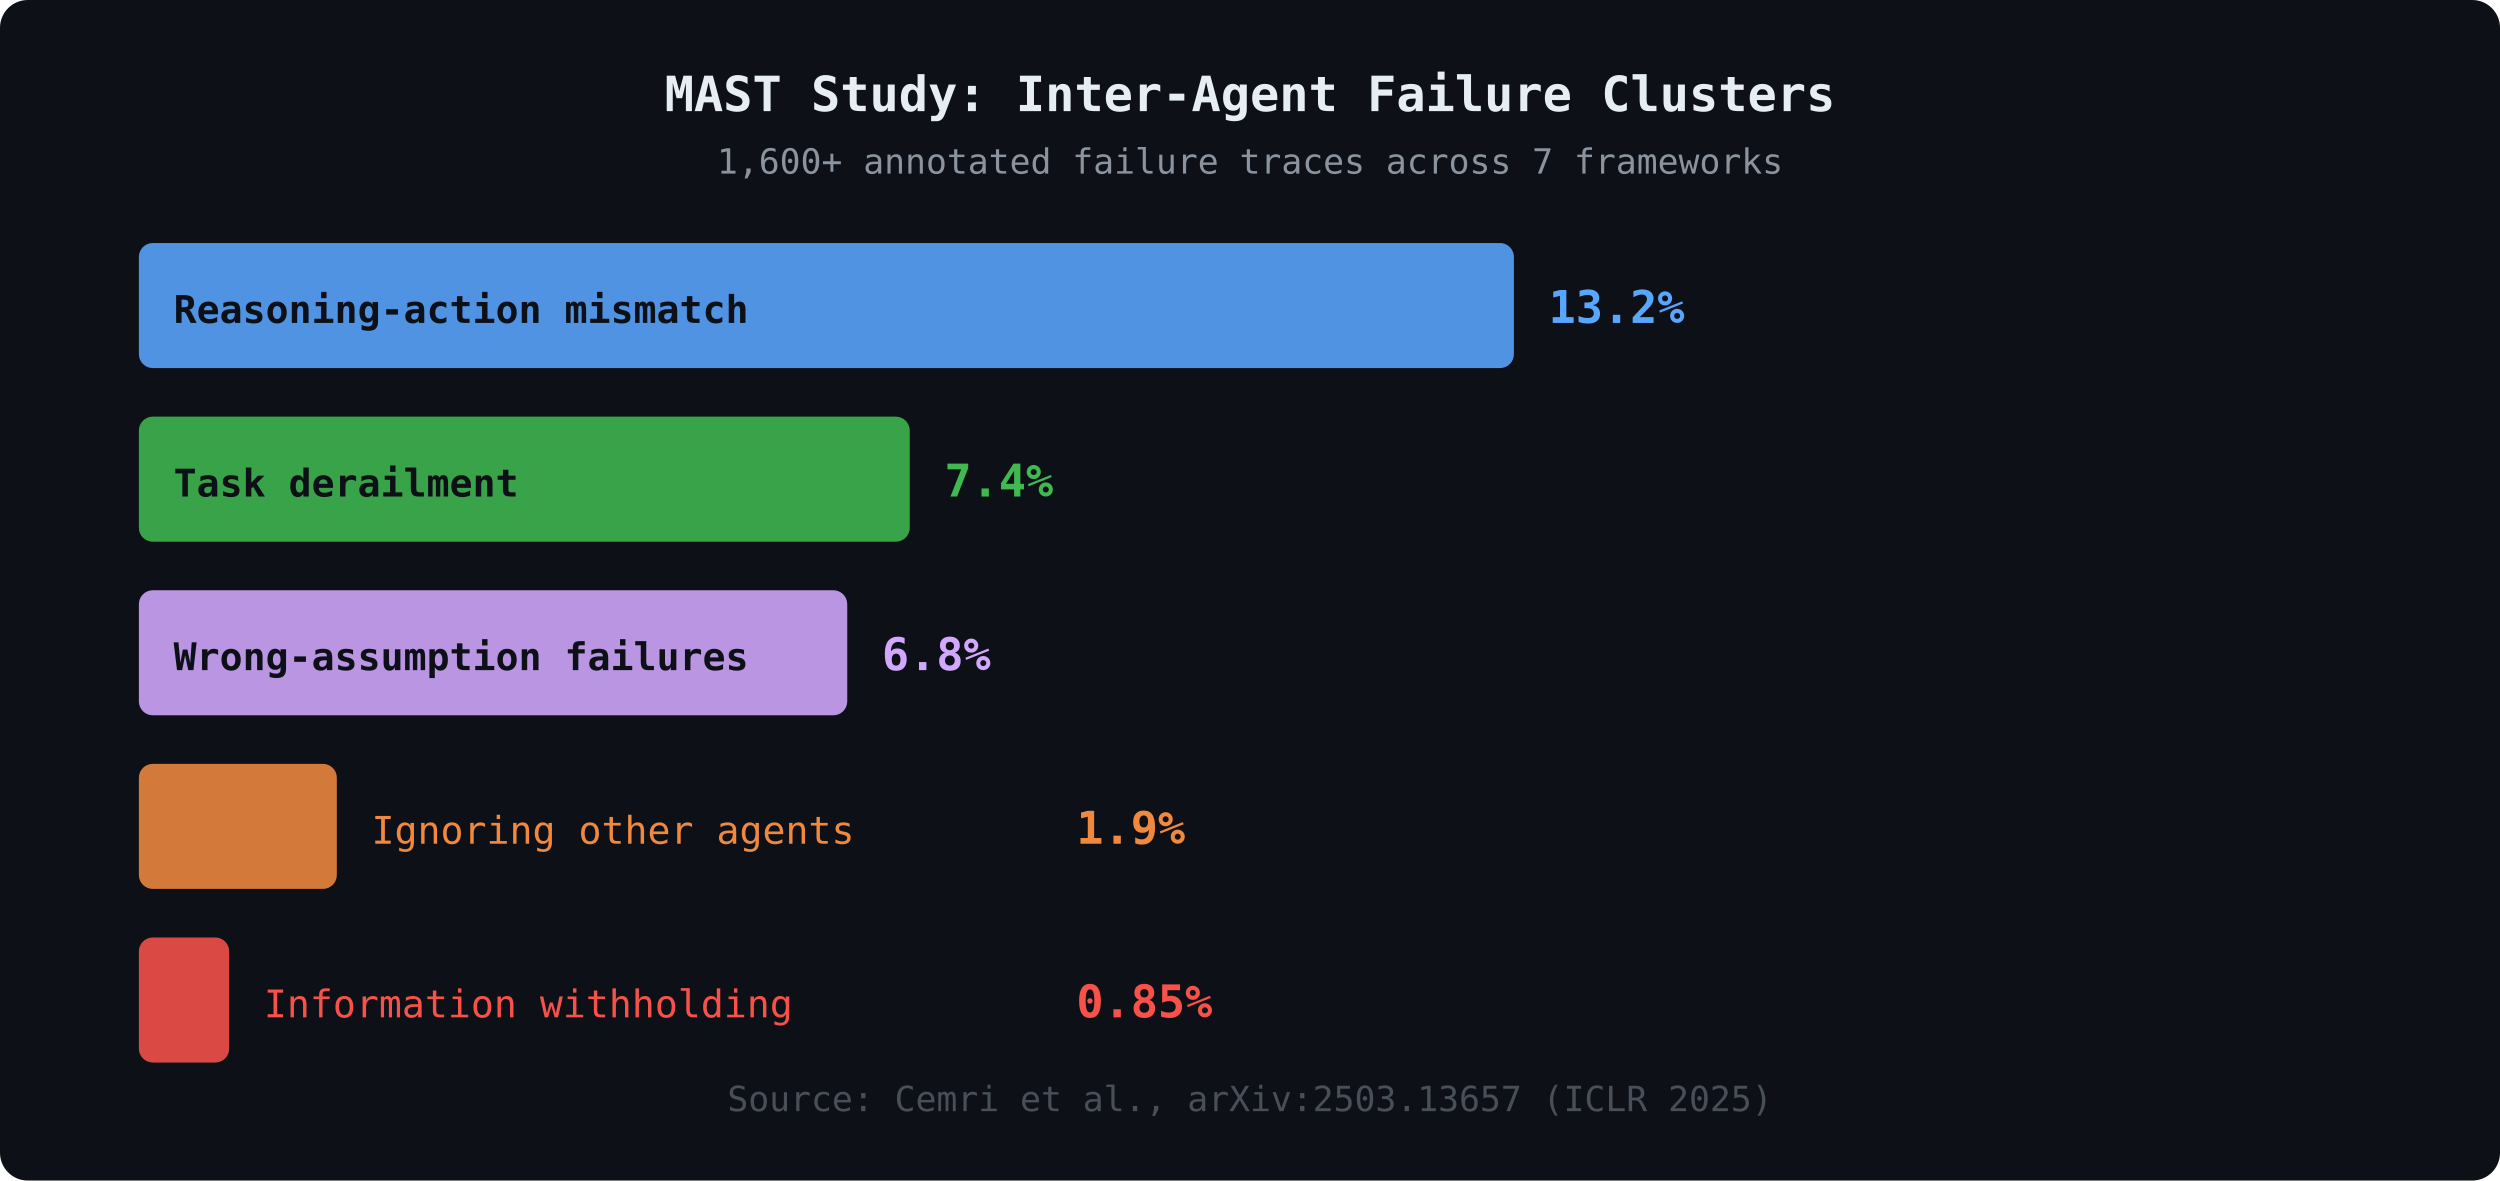
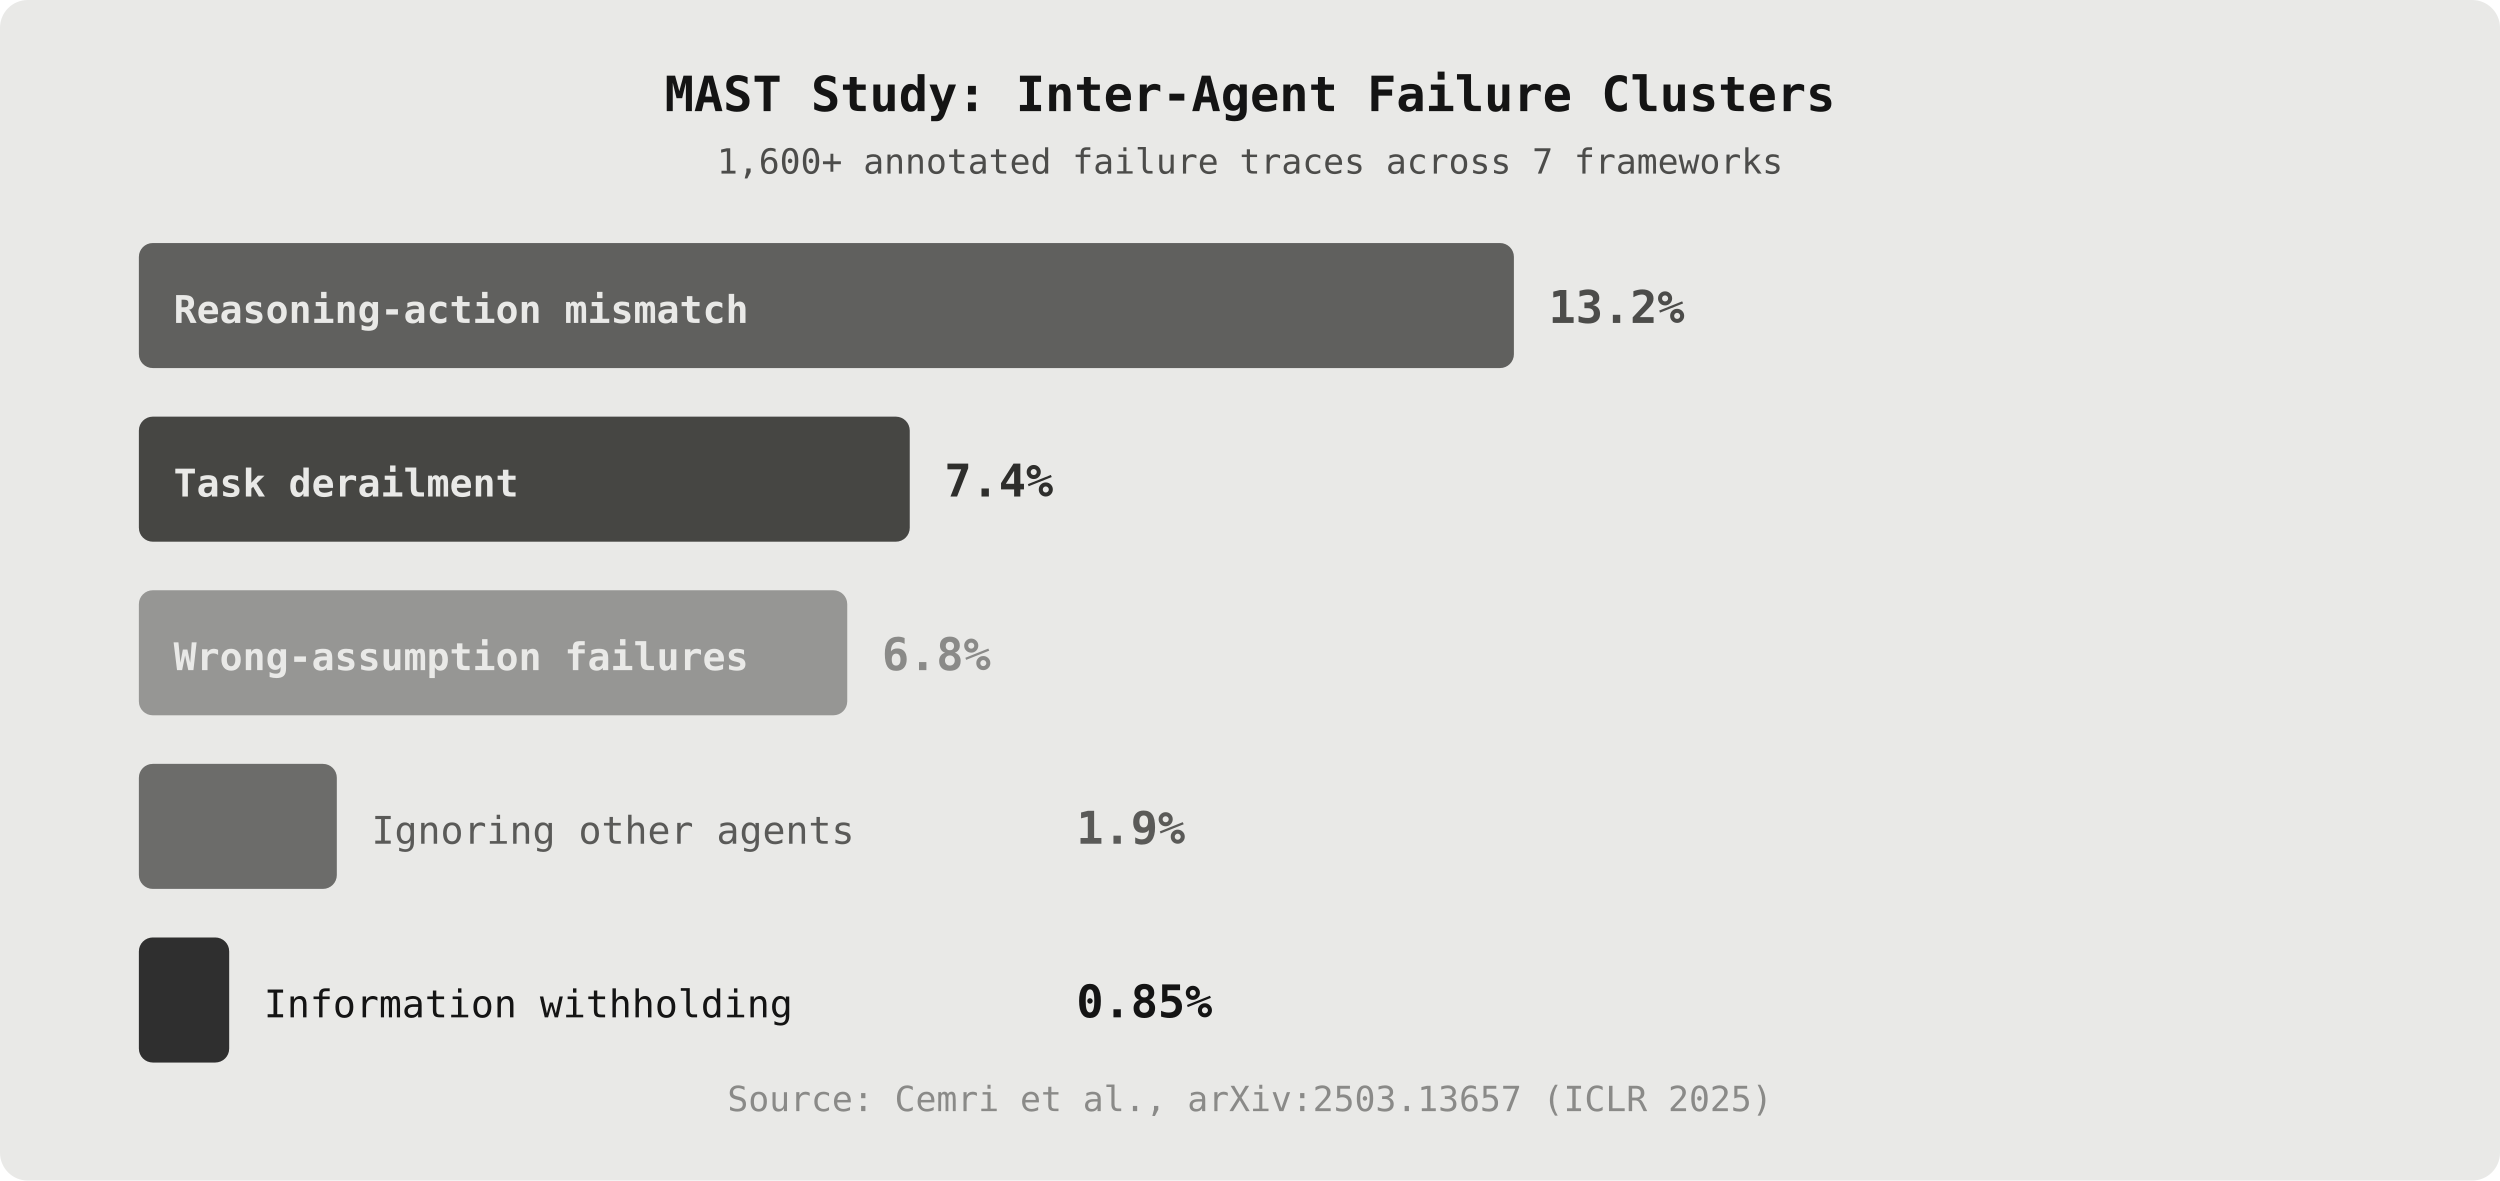
<svg xmlns="http://www.w3.org/2000/svg" viewBox="0 0 720 340" font-family="'SF Mono', 'Fira Mono', 'IBM Plex Mono', Menlo, monospace">
-   <rect width="720" height="340" fill="#0d1117" rx="8" />
-   <text x="360" y="32" text-anchor="middle" fill="#e6edf3" font-size="14" font-weight="bold">MAST Study: Inter-Agent Failure Clusters</text>
-   <text x="360" y="50" text-anchor="middle" fill="#8b949e" font-size="10">1,600+ annotated failure traces across 7 frameworks</text>
+   <rect width="720" height="340" fill="#e9e9e7" rx="8" />
+   <text x="360" y="32" text-anchor="middle" fill="#141414" font-size="14" font-weight="bold">MAST Study: Inter-Agent Failure Clusters</text>
+   <text x="360" y="50" text-anchor="middle" fill="#4c4c4a" font-size="10">1,600+ annotated failure traces across 7 frameworks</text>
  <g transform="translate(40, 70)">
-     <rect x="0" y="0" width="396" height="36" rx="4" fill="#58a6ff" opacity="0.15" />
-     <rect x="0" y="0" width="396" height="36" rx="4" fill="#58a6ff" opacity="0.85" />
-     <text x="10" y="23" fill="#0d1117" font-size="11" font-weight="bold">Reasoning-action mismatch</text>
-     <text x="406" y="23" fill="#58a6ff" font-size="13" font-weight="bold">13.2%</text>
-     <rect x="0" y="50" width="222" height="36" rx="4" fill="#3fb950" opacity="0.15" />
-     <rect x="0" y="50" width="222" height="36" rx="4" fill="#3fb950" opacity="0.85" />
-     <text x="10" y="73" fill="#0d1117" font-size="11" font-weight="bold">Task derailment</text>
-     <text x="232" y="73" fill="#3fb950" font-size="13" font-weight="bold">7.4%</text>
-     <rect x="0" y="100" width="204" height="36" rx="4" fill="#d2a8ff" opacity="0.15" />
-     <rect x="0" y="100" width="204" height="36" rx="4" fill="#d2a8ff" opacity="0.85" />
-     <text x="10" y="123" fill="#0d1117" font-size="11" font-weight="bold">Wrong-assumption failures</text>
-     <text x="214" y="123" fill="#d2a8ff" font-size="13" font-weight="bold">6.8%</text>
-     <rect x="0" y="150" width="57" height="36" rx="4" fill="#f0883e" opacity="0.15" />
-     <rect x="0" y="150" width="57" height="36" rx="4" fill="#f0883e" opacity="0.85" />
-     <text x="67" y="173" fill="#f0883e" font-size="11">Ignoring other agents</text>
-     <text x="270" y="173" fill="#f0883e" font-size="13" font-weight="bold">1.9%</text>
-     <rect x="0" y="200" width="26" height="36" rx="4" fill="#f85149" opacity="0.15" />
-     <rect x="0" y="200" width="26" height="36" rx="4" fill="#f85149" opacity="0.85" />
-     <text x="36" y="223" fill="#f85149" font-size="11">Information withholding</text>
-     <text x="270" y="223" fill="#f85149" font-size="13" font-weight="bold">0.85%</text>
+     <rect x="0" y="0" width="396" height="36" rx="4" fill="#4c4c4a" opacity="0.15" />
+     <rect x="0" y="0" width="396" height="36" rx="4" fill="#4c4c4a" opacity="0.85" />
+     <text x="10" y="23" fill="#e9e9e7" font-size="11" font-weight="bold">Reasoning-action mismatch</text>
+     <text x="406" y="23" fill="#4c4c4a" font-size="13" font-weight="bold">13.2%</text>
+     <rect x="0" y="50" width="222" height="36" rx="4" fill="#2e2e2c" opacity="0.15" />
+     <rect x="0" y="50" width="222" height="36" rx="4" fill="#2e2e2c" opacity="0.85" />
+     <text x="10" y="73" fill="#e9e9e7" font-size="11" font-weight="bold">Task derailment</text>
+     <text x="232" y="73" fill="#2e2e2c" font-size="13" font-weight="bold">7.4%</text>
+     <rect x="0" y="100" width="204" height="36" rx="4" fill="#8a8a88" opacity="0.15" />
+     <rect x="0" y="100" width="204" height="36" rx="4" fill="#8a8a88" opacity="0.85" />
+     <text x="10" y="123" fill="#e9e9e7" font-size="11" font-weight="bold">Wrong-assumption failures</text>
+     <text x="214" y="123" fill="#8a8a88" font-size="13" font-weight="bold">6.8%</text>
+     <rect x="0" y="150" width="57" height="36" rx="4" fill="#5a5a58" opacity="0.15" />
+     <rect x="0" y="150" width="57" height="36" rx="4" fill="#5a5a58" opacity="0.85" />
+     <text x="67" y="173" fill="#5a5a58" font-size="11">Ignoring other agents</text>
+     <text x="270" y="173" fill="#5a5a58" font-size="13" font-weight="bold">1.9%</text>
+     <rect x="0" y="200" width="26" height="36" rx="4" fill="#141414" opacity="0.15" />
+     <rect x="0" y="200" width="26" height="36" rx="4" fill="#141414" opacity="0.85" />
+     <text x="36" y="223" fill="#141414" font-size="11">Information withholding</text>
+     <text x="270" y="223" fill="#141414" font-size="13" font-weight="bold">0.85%</text>
  </g>
-   <text x="360" y="320" text-anchor="middle" fill="#484f58" font-size="10">Source: Cemri et al., arXiv:2503.13657 (ICLR 2025)</text>
+   <text x="360" y="320" text-anchor="middle" fill="#8a8a88" font-size="10">Source: Cemri et al., arXiv:2503.13657 (ICLR 2025)</text>
</svg>
